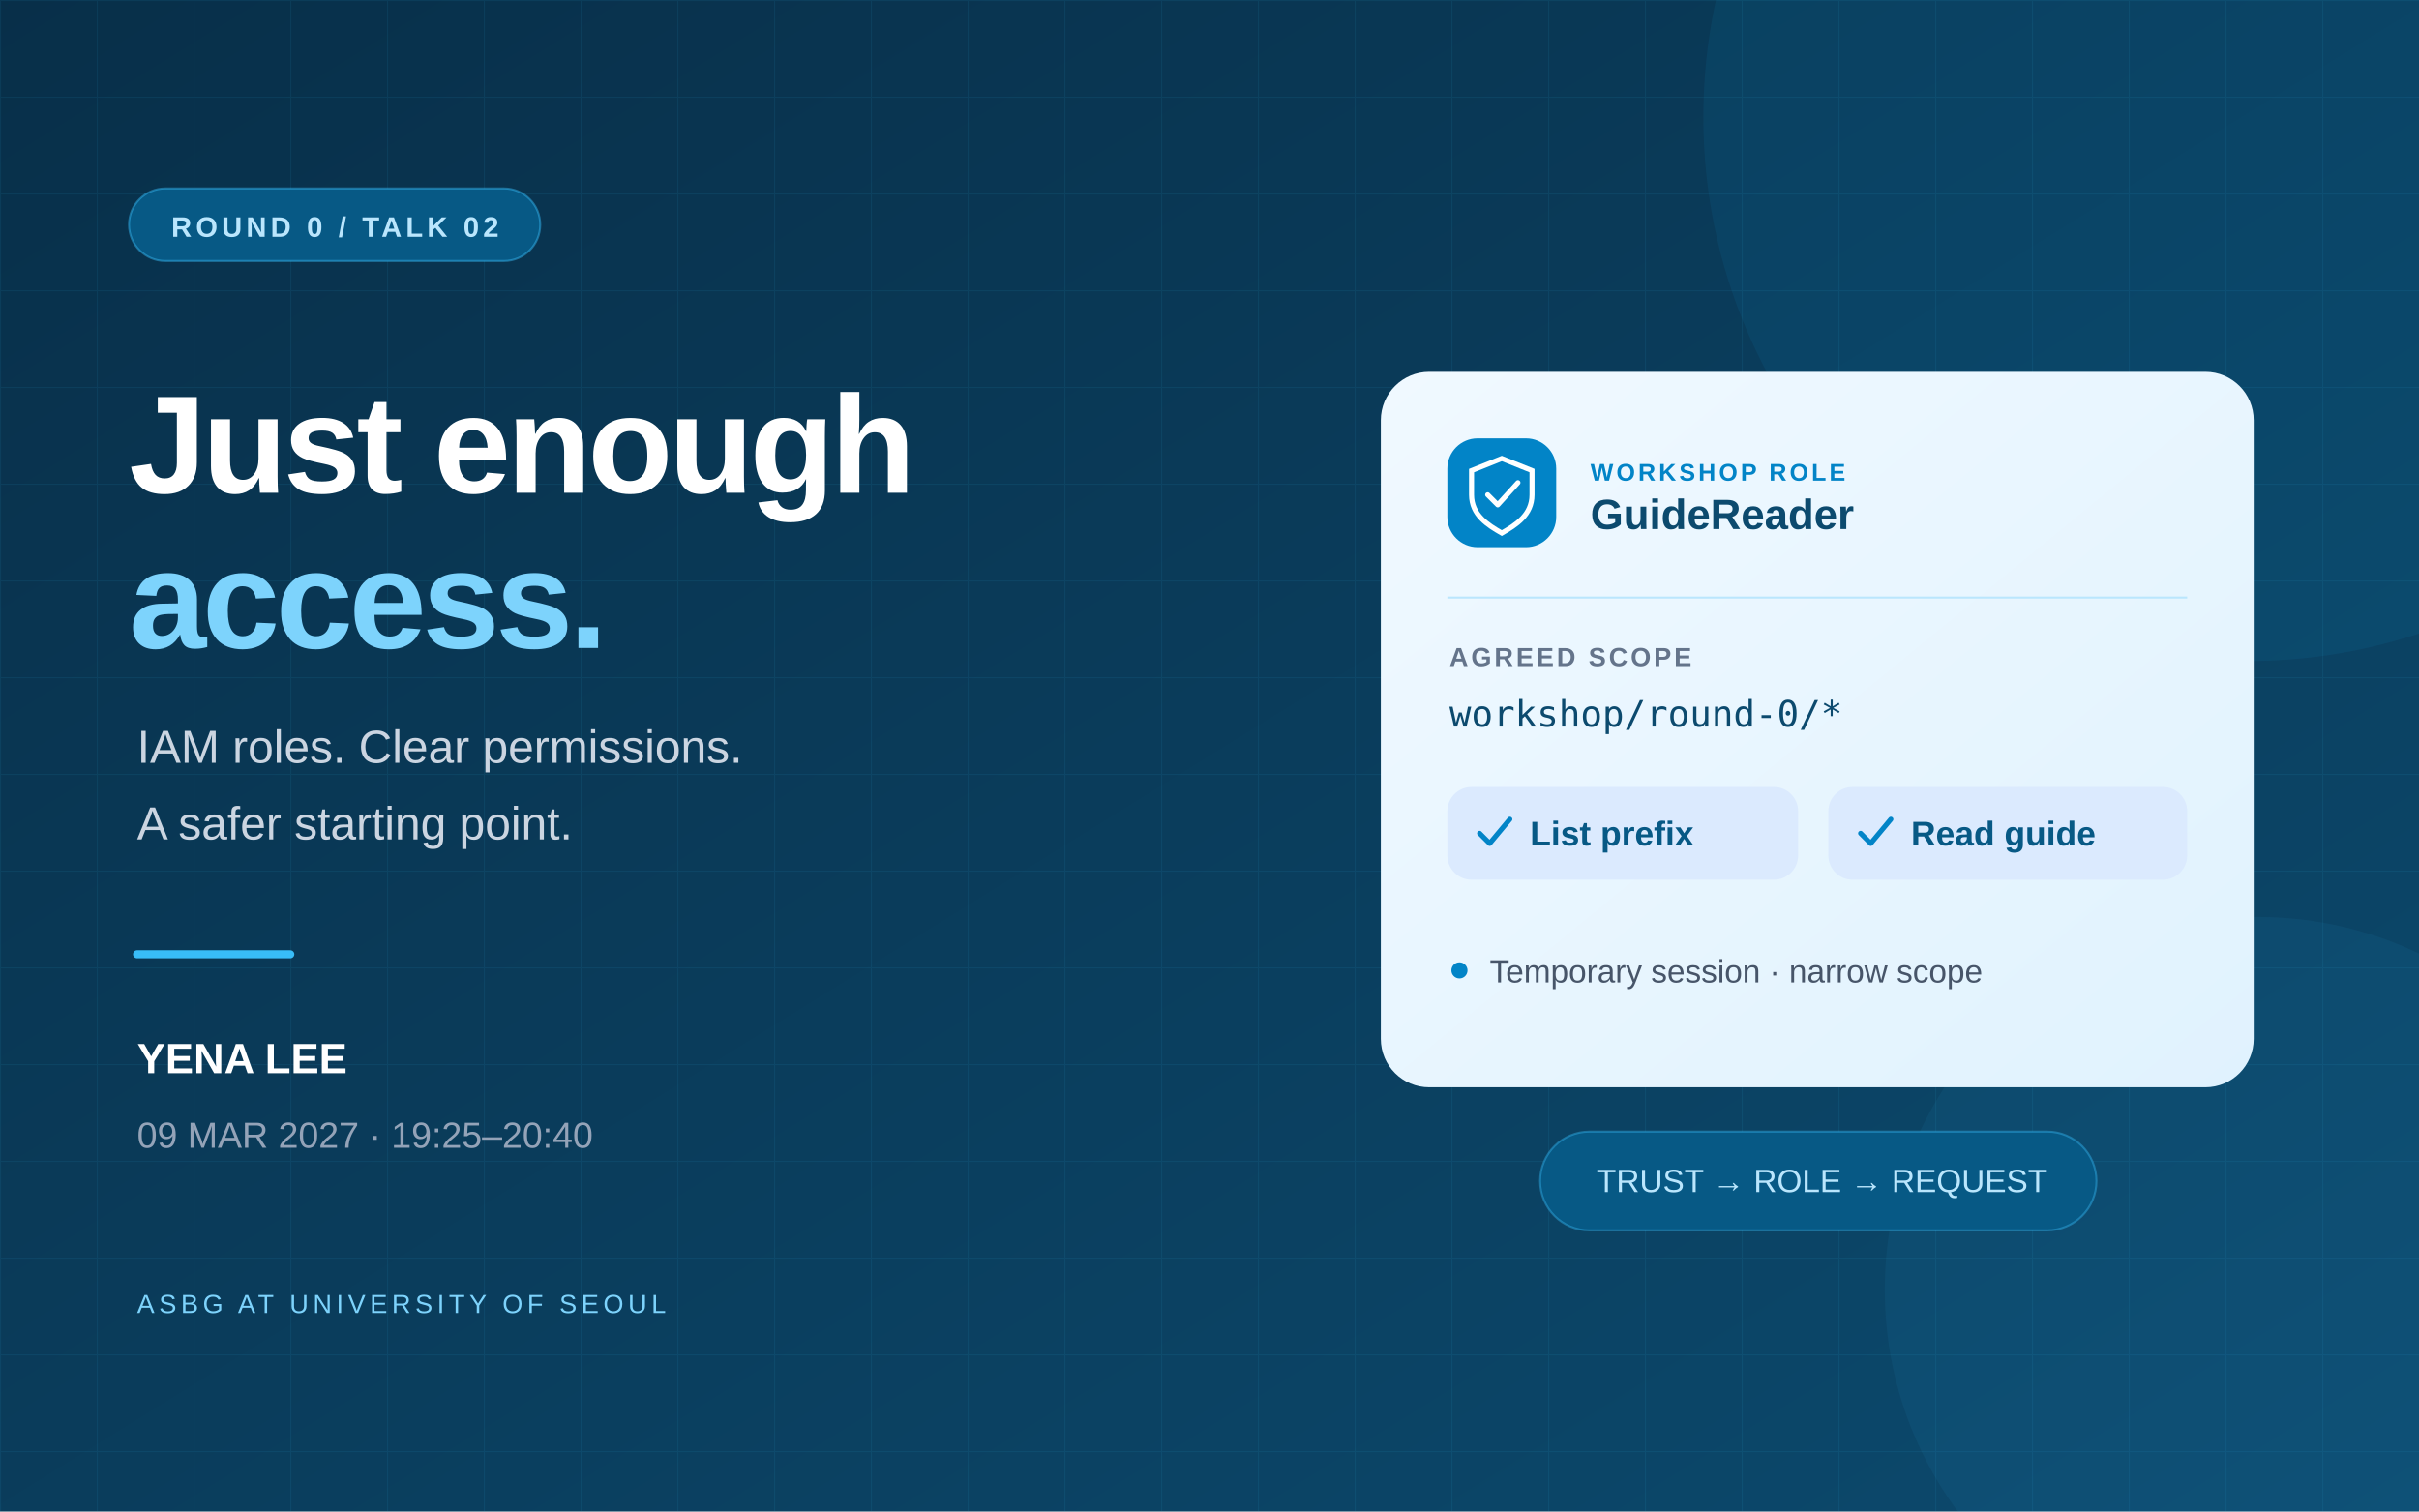
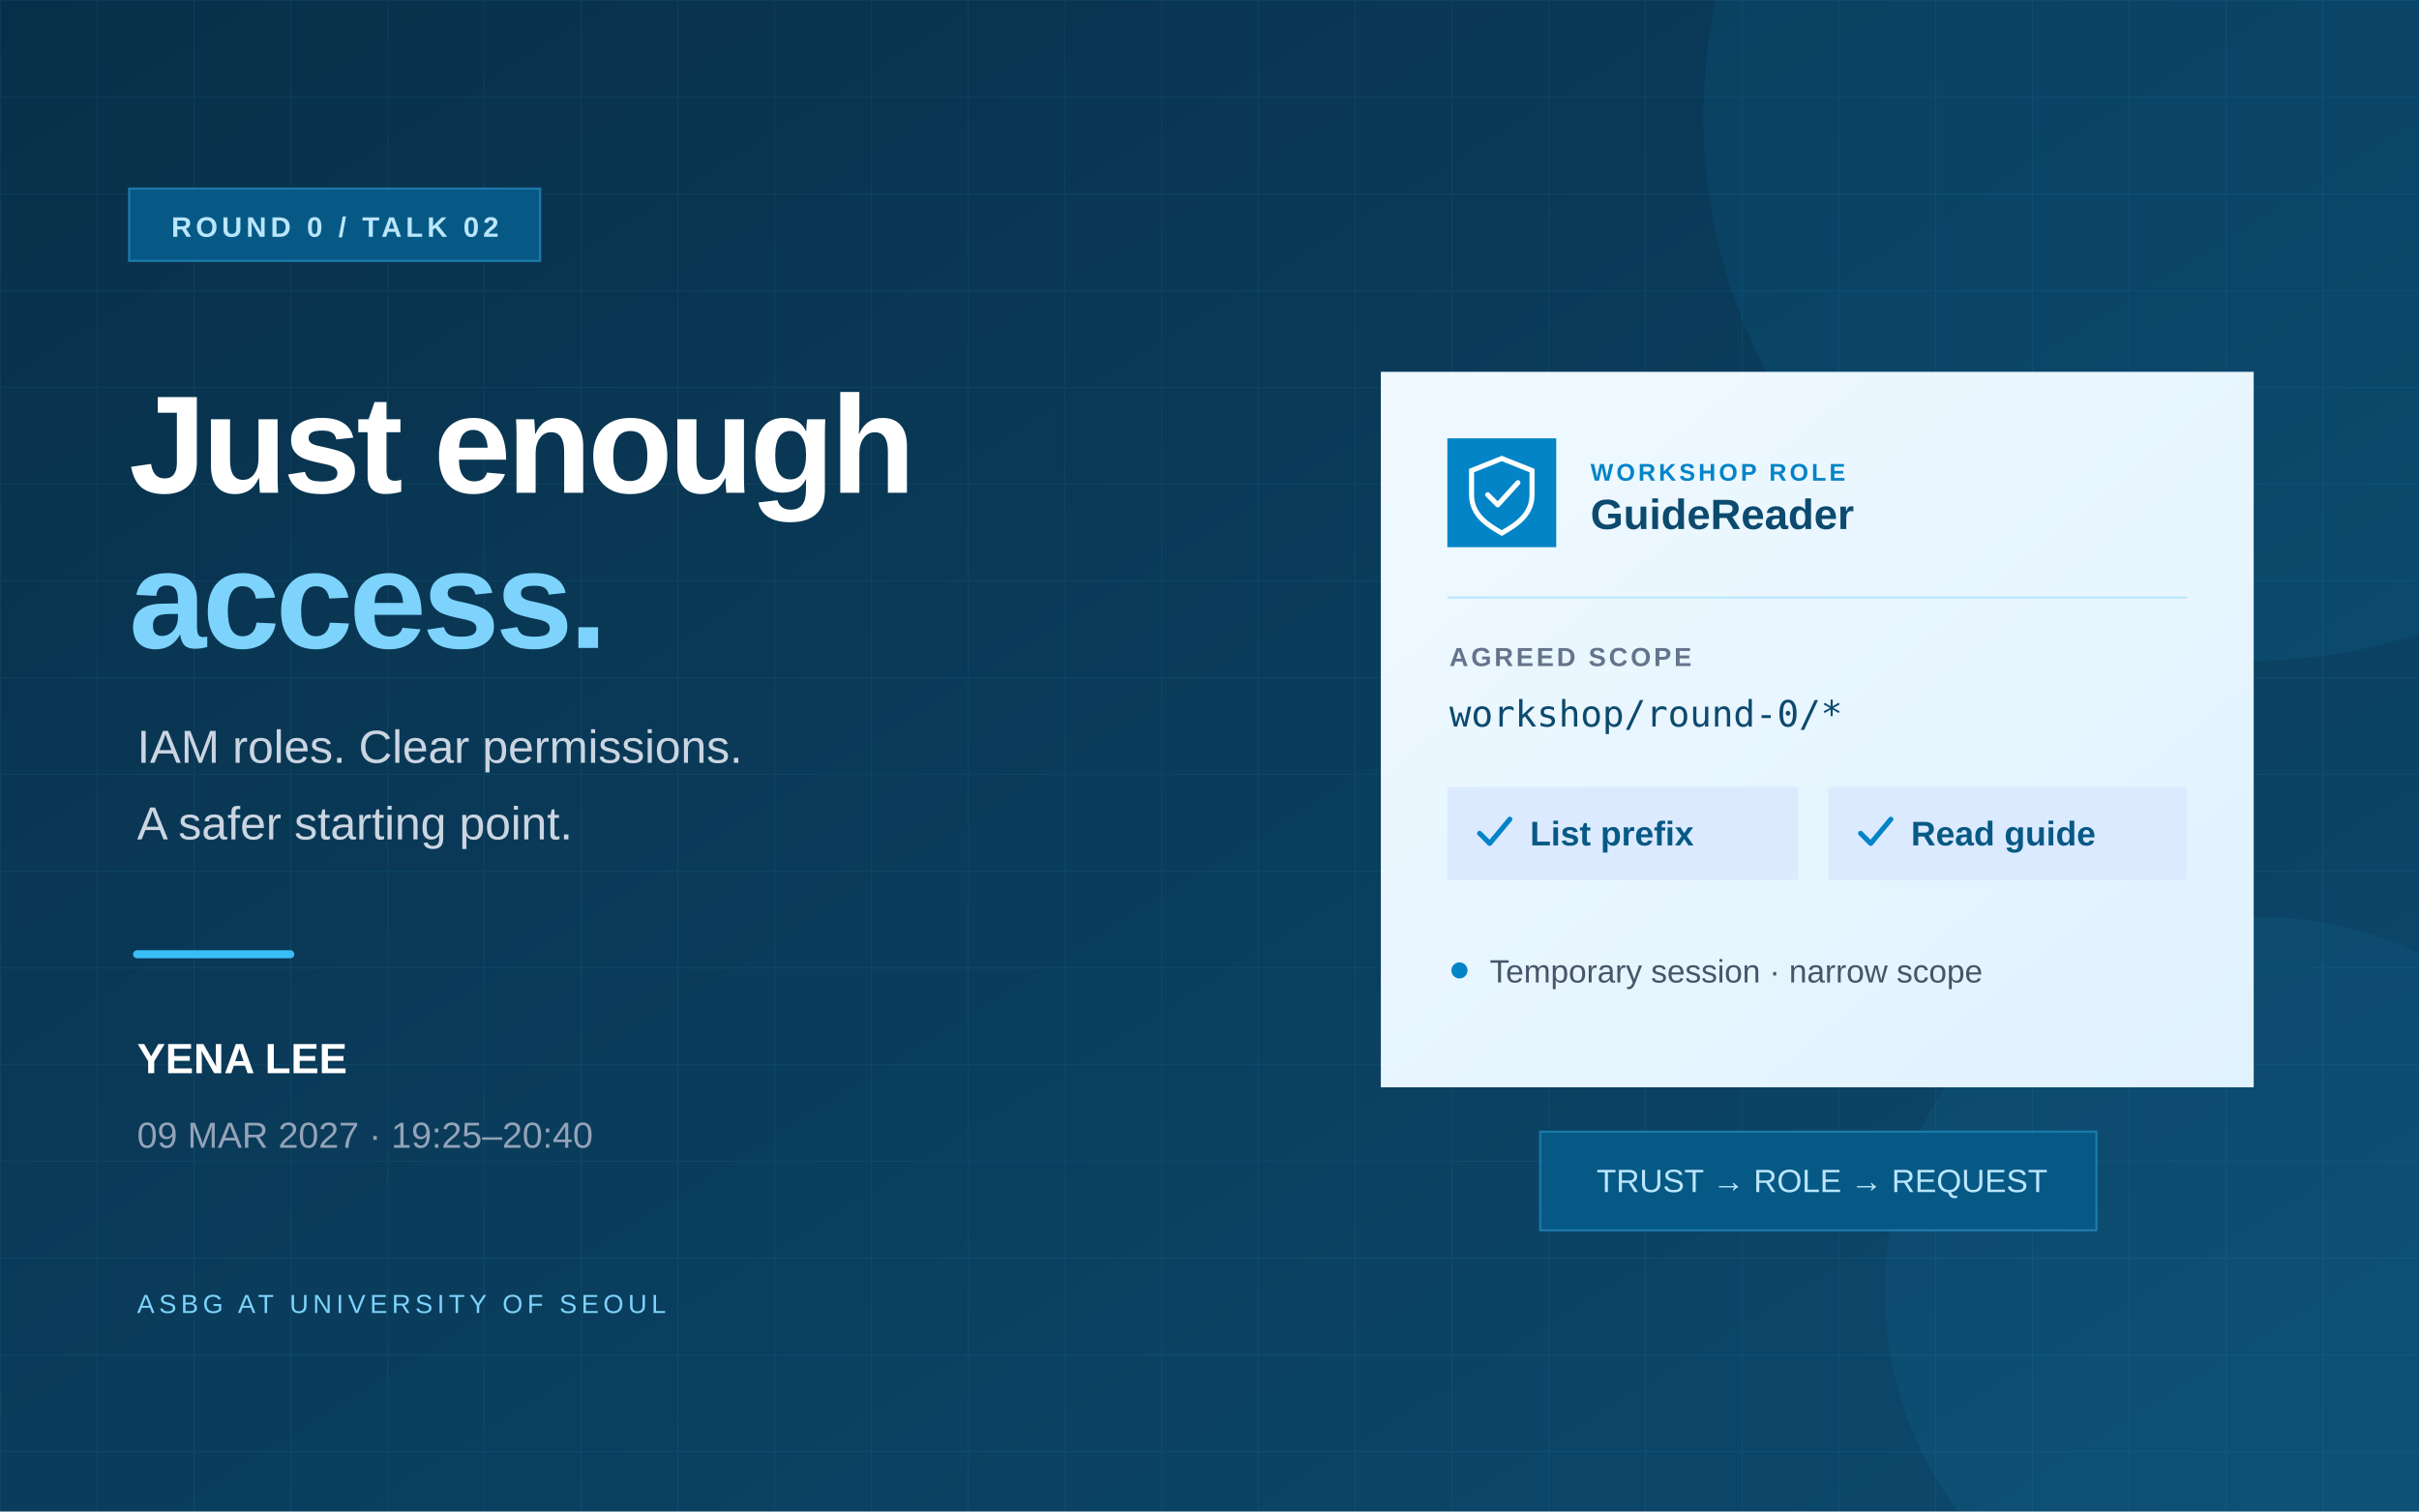
<svg xmlns="http://www.w3.org/2000/svg" width="1200" height="750" viewBox="0 0 1200 750" role="img" aria-labelledby="title desc">
  <defs>
    <linearGradient id="background" x1="0" y1="0" x2="1" y2="1">
      <stop stop-color="#082f49" />
      <stop offset="1" stop-color="#0c4a6e" />
    </linearGradient>
    <linearGradient id="panel" x1="0" y1="0" x2="1" y2="1">
      <stop stop-color="#f0f9ff" />
      <stop offset="1" stop-color="#e0f2fe" />
    </linearGradient>
    <pattern id="grid" width="48" height="48" patternUnits="userSpaceOnUse">
      <path d="M48 0H0V48" fill="none" stroke="#38bdf8" stroke-opacity=".08" />
    </pattern>
  </defs>
  <rect width="1200" height="750" fill="url(#background)" />
  <rect width="1200" height="750" fill="url(#grid)" />
  <circle cx="1115" cy="58" r="270" fill="#0ea5e9" opacity=".08" />
  <circle cx="1120" cy="640" r="185" fill="#38bdf8" opacity=".06" />
  <g font-family="Arial, Helvetica, sans-serif" transform="translate(0 37.5)">
-     <rect x="64" y="56" width="204" height="36" rx="18" fill="#075985" stroke="#38bdf8" stroke-opacity=".45" />
+     <rect x="64" y="56" width="204" height="36" fill="#075985" stroke="#38bdf8" stroke-opacity=".45" />
    <text x="85" y="80" font-size="14" font-weight="700" letter-spacing="2" fill="#bae6fd">ROUND 0 / TALK 02</text>
    <text x="64" y="207" fill="#ffffff" font-size="69" font-weight="700" letter-spacing="-2">Just enough</text>
    <text x="64" y="284" fill="#7dd3fc" font-size="69" font-weight="700" letter-spacing="-2">access.</text>
    <text x="68" y="341" fill="#cbd5e1" font-size="23">IAM roles. Clear permissions.</text>
    <text x="68" y="379" fill="#cbd5e1" font-size="23">A safer starting point.</text>
    <path d="M68 436H144" stroke="#38bdf8" stroke-width="4" stroke-linecap="round" />
    <text x="68" y="495" fill="#ffffff" font-size="21" font-weight="700">YENA LEE</text>
    <text x="68" y="532" fill="#94a3b8" font-size="18">09 MAR 2027  ·  19:25–20:40</text>
    <text x="68" y="614" fill="#7dd3fc" font-size="13" letter-spacing="2.2">ASBG AT UNIVERSITY OF SEOUL</text>
-     <rect x="685" y="147" width="433" height="355" rx="24" fill="url(#panel)" />
-     <rect x="718" y="180" width="54" height="54" rx="15" fill="#0284c7" />
+     <rect x="685" y="147" width="433" height="355" fill="url(#panel)" />
+     <rect x="718" y="180" width="54" height="54" fill="#0284c7" />
    <path d="M745 190l15 6v12c0 10-8 15-15 19-7-4-15-9-15-19v-12z" fill="none" stroke="white" stroke-width="2.5" />
    <path d="M738 208l5 5 10-11" fill="none" stroke="white" stroke-width="2.5" stroke-linecap="round" stroke-linejoin="round" />
    <text x="789" y="201" font-size="12" font-weight="700" letter-spacing="1.5" fill="#0284c7">WORKSHOP ROLE</text>
    <text x="789" y="225" font-size="21" font-weight="700" fill="#0c4a6e">GuideReader</text>
    <path d="M718 259H1085" stroke="#bae6fd" />
    <text x="719" y="293" font-size="13" fill="#64748b" font-weight="700" letter-spacing="1.4">AGREED SCOPE</text>
    <text x="719" y="323" font-family="Menlo, Consolas, monospace" font-size="18" fill="#0c4a6e">workshop/round-0/*</text>
-     <rect x="718" y="353" width="174" height="46" rx="12" fill="#dbeafe" />
-     <rect x="907" y="353" width="178" height="46" rx="12" fill="#dbeafe" />
+     <rect x="718" y="353" width="174" height="46" fill="#dbeafe" />
+     <rect x="907" y="353" width="178" height="46" fill="#dbeafe" />
    <path d="M734 376l5 5 10-12" fill="none" stroke="#0284c7" stroke-width="2.5" stroke-linecap="round" stroke-linejoin="round" />
    <path d="M923 376l5 5 10-12" fill="none" stroke="#0284c7" stroke-width="2.5" stroke-linecap="round" stroke-linejoin="round" />
    <text x="759" y="382" font-size="17" font-weight="700" fill="#075985">List prefix</text>
    <text x="948" y="382" font-size="17" font-weight="700" fill="#075985">Read guide</text>
    <circle cx="724" cy="444" r="4" fill="#0284c7" />
    <text x="739" y="450" fill="#475569" font-size="16">Temporary session · narrow scope</text>
-     <rect x="764" y="524" width="276" height="49" rx="24.5" fill="#075985" stroke="#38bdf8" stroke-opacity=".4" />
+     <rect x="764" y="524" width="276" height="49" fill="#075985" stroke="#38bdf8" stroke-opacity=".4" />
    <text x="792" y="554" fill="#bae6fd" font-size="16">TRUST → ROLE → REQUEST</text>
  </g>
</svg>
